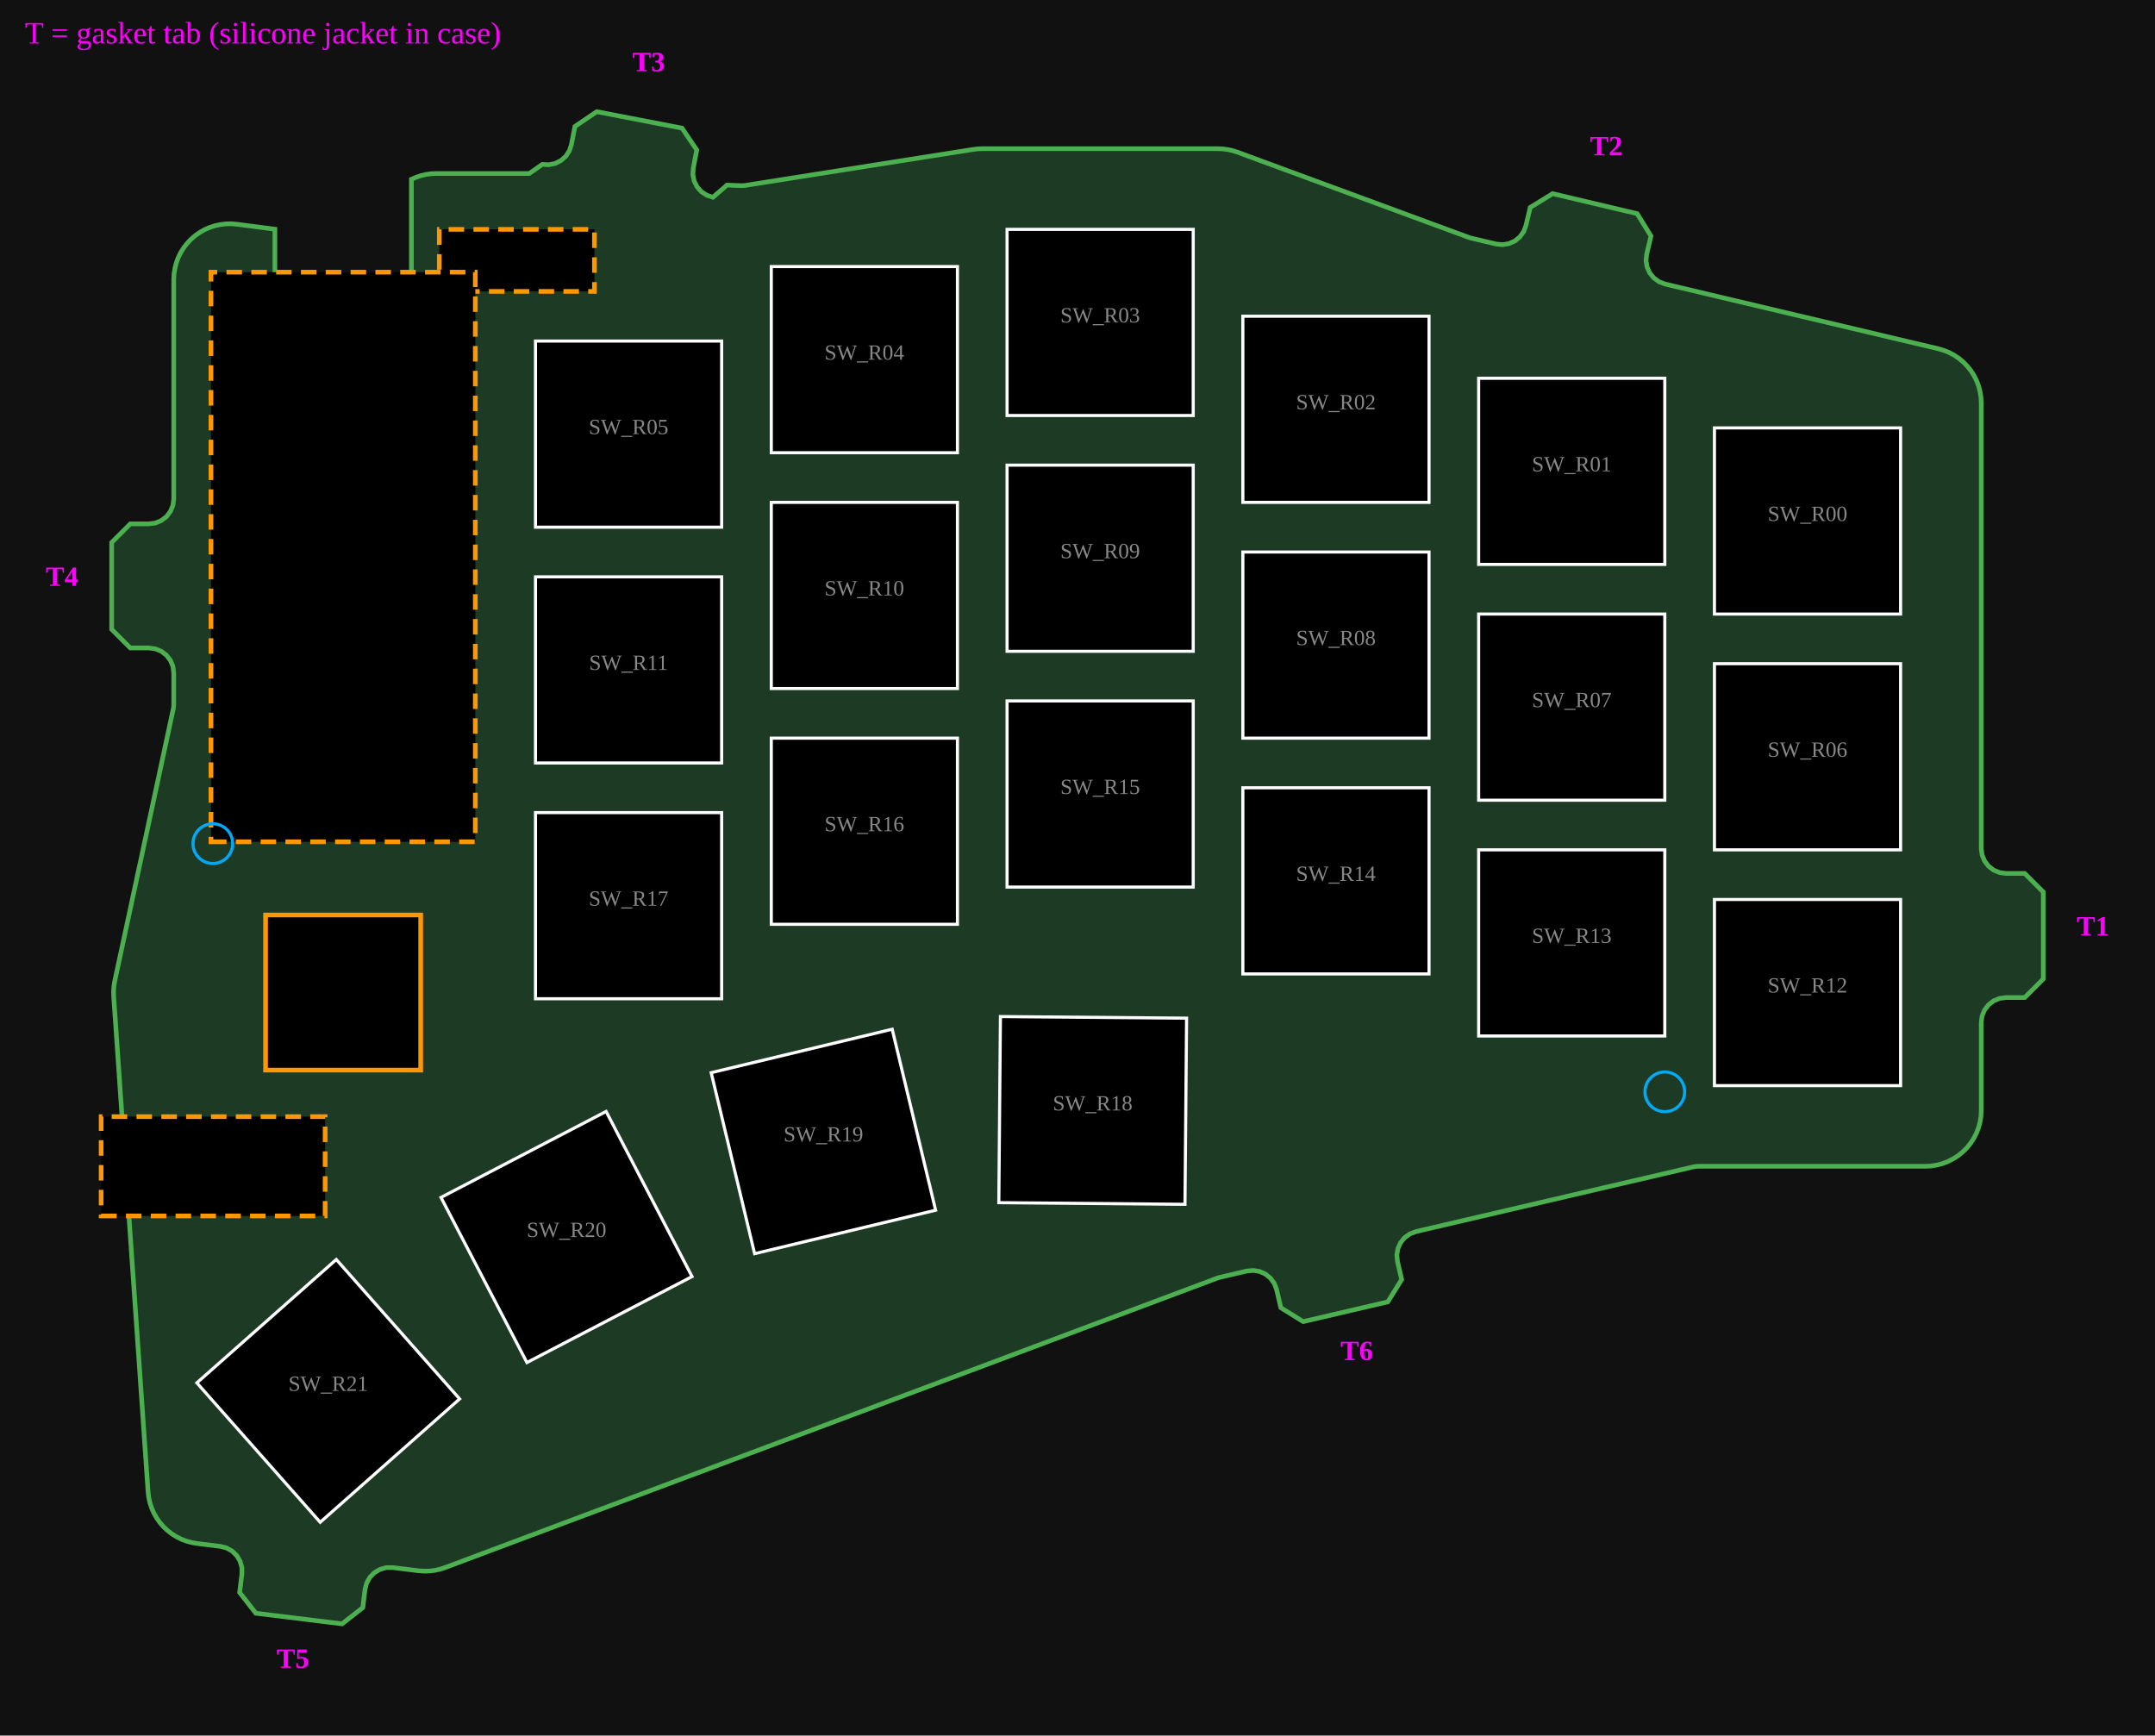
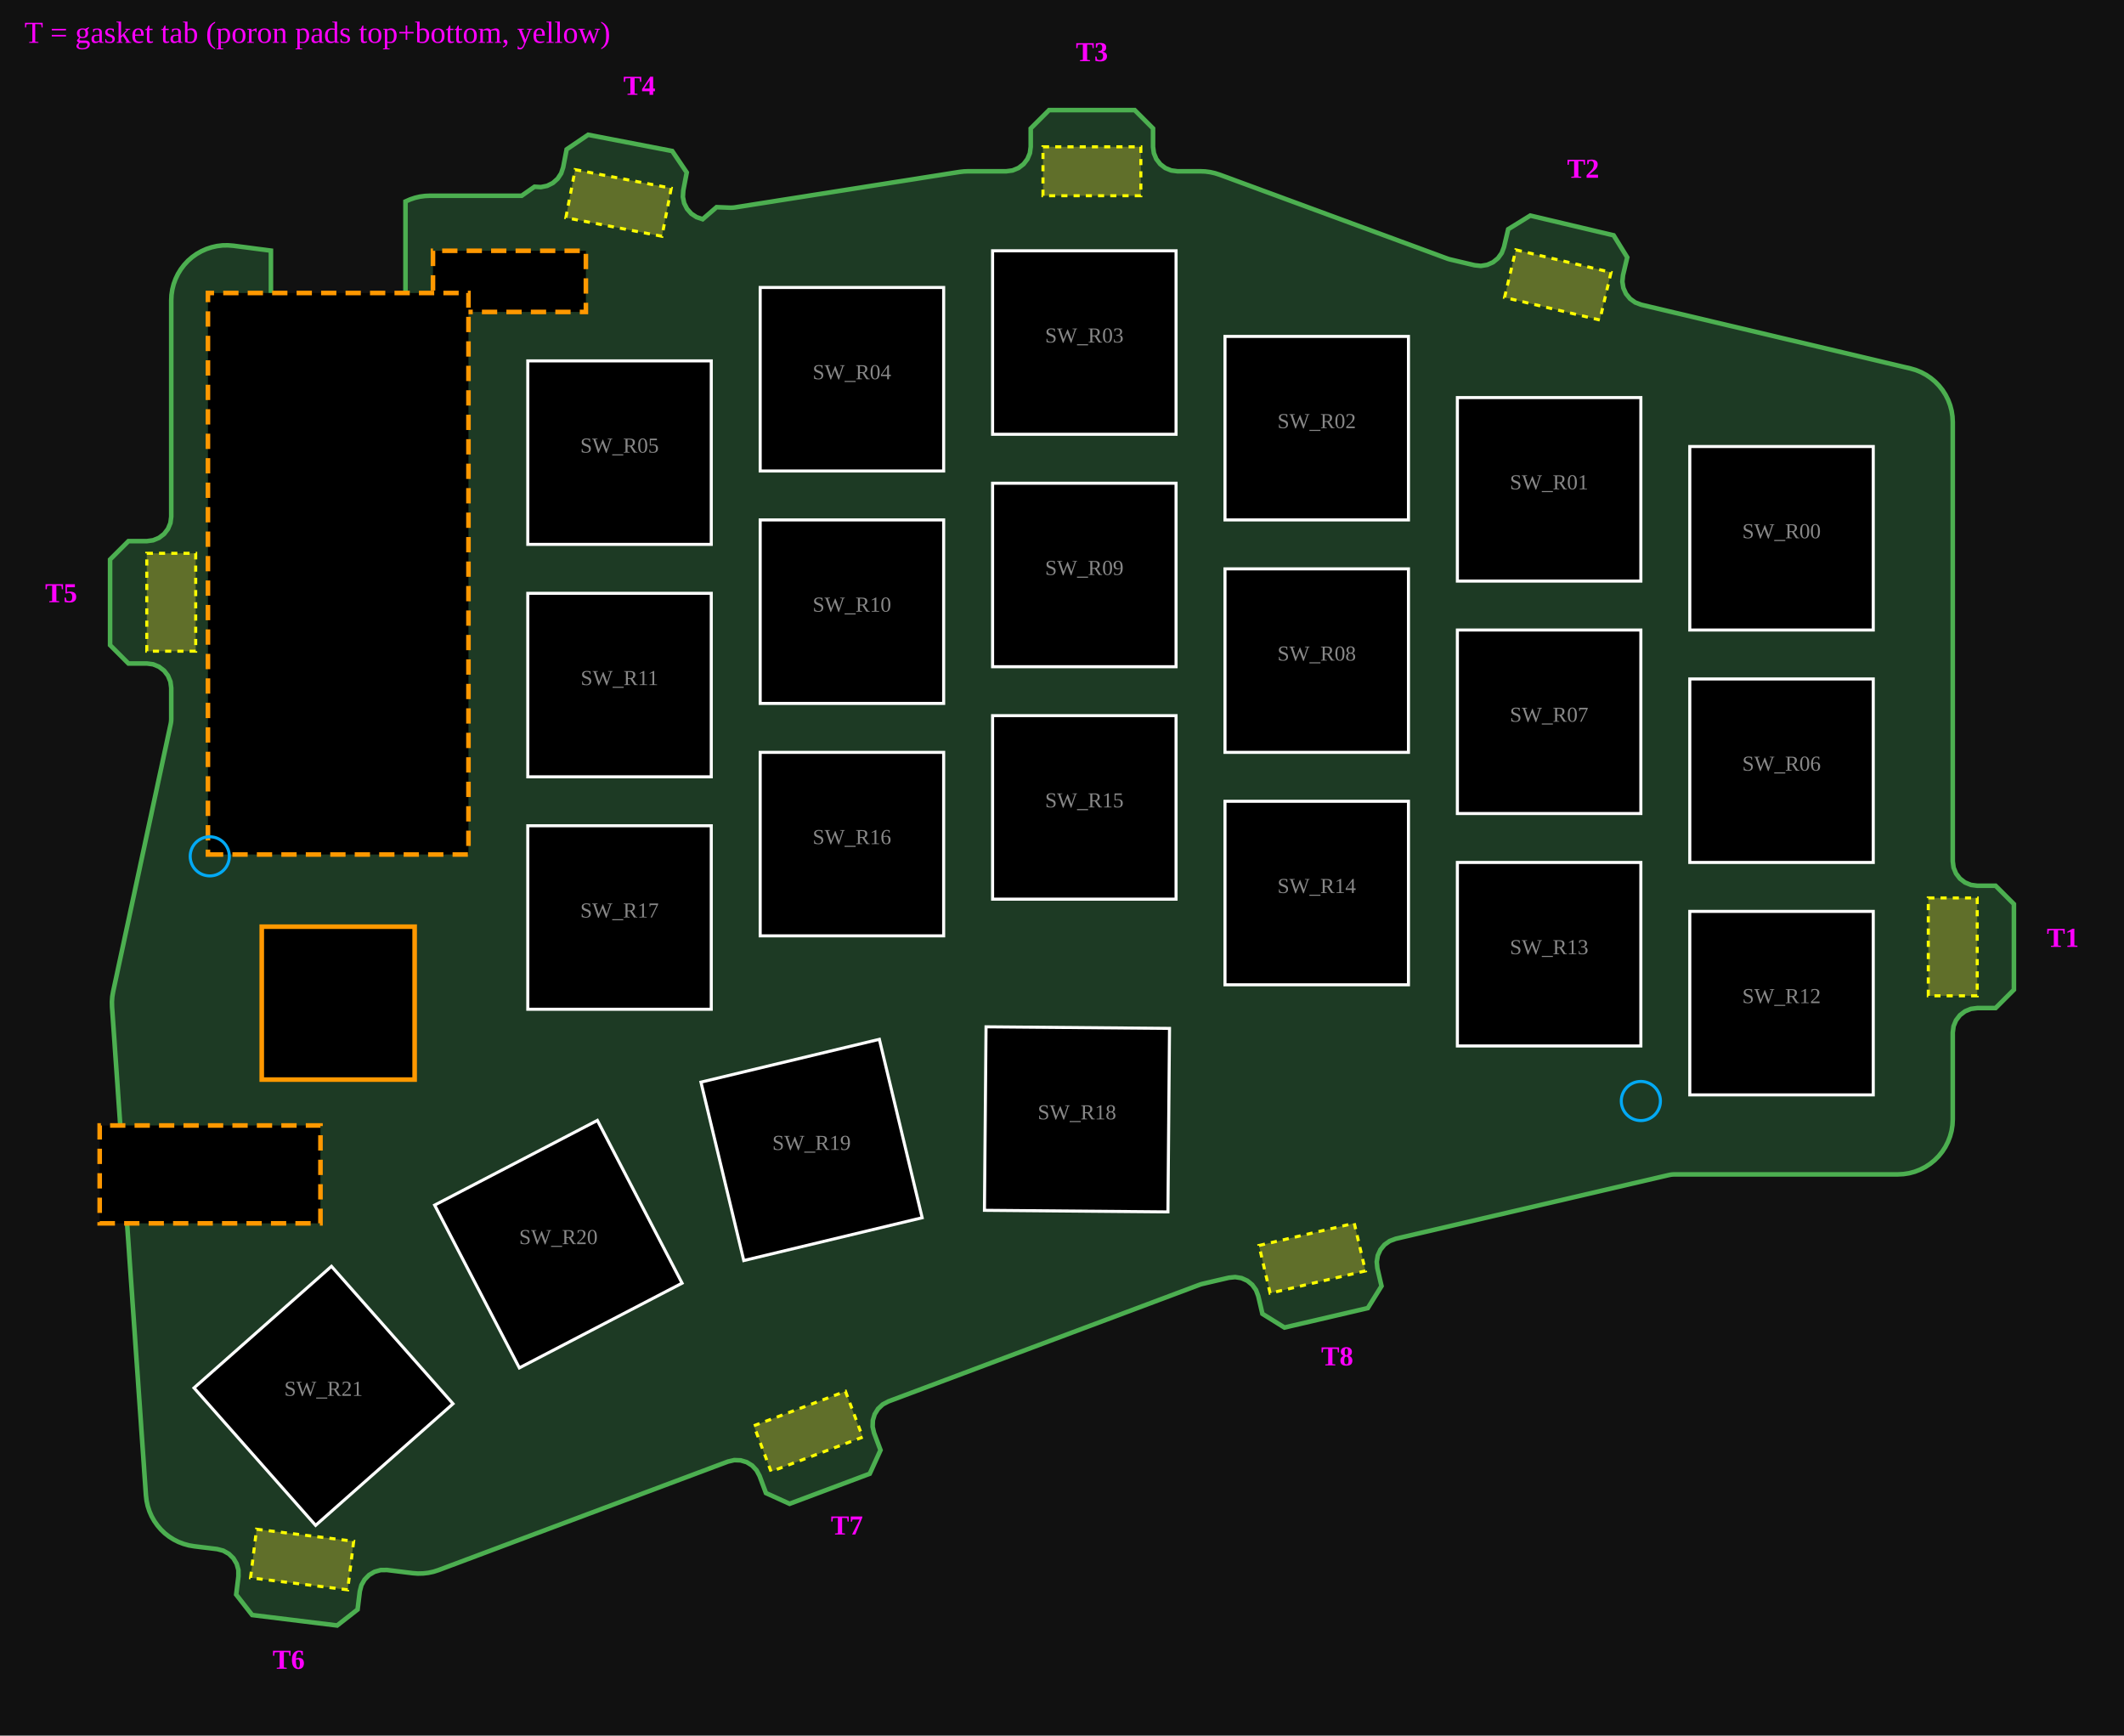
- <svg xmlns="http://www.w3.org/2000/svg" width="694.6" height="559.42" viewBox="0 0 694.6 559.42">
-   <rect width="694.6" height="559.42" fill="#111" />
-   <polygon points="638.6,357.93 638.6,355.93 638.6,353.93 638.6,351.93 638.6,349.93 638.6,347.93 638.6,345.93 638.6,343.93 638.6,341.93 638.6,339.93 638.6,337.93 638.6,335.93 638.6,333.93 638.6,329.54 638.87,327.47 639.67,325.54 640.94,323.88 642.6,322.61 644.53,321.81 646.6,321.54 652.6,321.54 658.6,315.54 658.6,287.54 652.6,281.54 646.6,281.54 644.53,281.27 642.6,280.47 640.94,279.19 639.67,277.54 638.87,275.61 638.6,273.54 638.6,267.93 638.6,265.93 638.6,263.93 638.6,261.93 638.6,259.93 638.6,257.93 638.6,255.93 638.6,253.93 638.6,251.93 638.6,249.93 638.6,247.93 638.6,245.93 638.6,243.93 638.6,241.93 638.6,239.93 638.6,237.93 638.6,235.93 638.6,233.93 638.6,231.93 638.6,229.93 638.6,227.93 638.6,225.93 638.6,223.93 638.6,221.93 638.6,219.93 638.6,217.93 638.6,215.93 638.6,213.93 638.6,211.93 638.6,209.93 638.6,207.93 638.6,205.93 638.6,203.93 638.6,201.93 638.6,199.93 638.6,197.93 638.6,195.93 638.6,193.93 638.6,191.93 638.6,189.93 638.6,187.93 638.6,185.93 638.6,183.93 638.6,181.93 638.6,179.93 638.6,177.93 638.6,175.93 638.6,173.93 638.6,171.93 638.6,169.93 638.6,167.93 638.6,165.93 638.6,163.93 638.6,161.93 638.6,159.93 638.6,157.93 638.6,155.93 638.6,153.93 638.6,151.93 638.6,149.93 638.6,147.93 638.6,145.93 638.6,143.93 638.6,141.93 638.6,139.93 638.6,137.93 638.6,135.93 638.6,133.93 638.6,131.93 638.6,129.93 638.5,128.08 638.22,126.25 637.75,124.45 637.1,122.72 636.27,121.07 635.28,119.5 634.12,118.05 632.83,116.72 631.41,115.53 629.88,114.5 628.24,113.63 626.53,112.93 624.75,112.41 622.77,111.94 620.79,111.47 618.81,111.0 616.83,110.54 614.85,110.07 612.87,109.6 610.89,109.13 608.91,108.66 606.93,108.19 604.95,107.72 602.97,107.25 600.99,106.78 599.01,106.31 597.03,105.85 595.05,105.38 593.07,104.91 591.09,104.44 589.11,103.97 587.13,103.5 585.15,103.03 583.17,102.56 581.19,102.09 579.21,101.63 577.23,101.16 575.25,100.69 573.27,100.22 571.29,99.75 569.31,99.28 567.33,98.81 565.35,98.34 563.37,97.87 561.39,97.4 559.41,96.94 557.43,96.47 555.45,96.0 553.47,95.53 551.49,95.06 549.51,94.59 547.53,94.12 545.55,93.65 543.57,93.18 541.59,92.72 536.7,91.56 534.75,90.82 533.06,89.59 531.74,87.97 530.88,86.07 530.55,84.01 530.76,81.93 532.15,76.09 527.69,68.87 500.44,62.42 493.22,66.87 491.84,72.71 491.1,74.66 489.88,76.36 488.26,77.68 486.35,78.53 484.29,78.86 482.21,78.65 478.23,77.71 476.25,77.24 474.27,76.77 473.81,76.65 473.35,76.49 471.39,75.77 469.43,75.05 467.47,74.33 465.51,73.6 463.55,72.88 461.58,72.16 459.62,71.44 457.66,70.71 455.7,69.99 453.74,69.27 451.78,68.55 449.82,67.82 447.86,67.1 445.89,66.38 443.93,65.66 441.97,64.93 440.01,64.21 438.05,63.49 436.09,62.76 434.13,62.04 432.17,61.32 430.2,60.6 428.24,59.87 426.28,59.15 424.32,58.43 422.36,57.71 420.4,56.98 418.44,56.26 416.48,55.54 414.51,54.82 412.55,54.09 410.59,53.37 408.63,52.65 406.67,51.93 404.71,51.2 402.75,50.48 400.79,49.76 398.82,49.03 397.31,48.55 395.76,48.21 394.19,48.0 392.6,47.93 390.6,47.93 388.6,47.93 386.6,47.93 384.6,47.93 382.6,47.93 380.6,47.93 378.6,47.93 376.6,47.93 374.6,47.93 372.6,47.93 370.6,47.93 368.6,47.93 366.6,47.93 364.6,47.93 362.6,47.93 360.6,47.93 358.6,47.93 356.6,47.93 354.6,47.93 352.6,47.93 350.6,47.93 348.6,47.93 346.6,47.93 344.6,47.93 342.6,47.93 340.6,47.93 338.6,47.93 336.6,47.93 334.6,47.93 332.6,47.93 330.6,47.93 328.6,47.93 326.6,47.93 324.6,47.93 322.6,47.93 320.6,47.93 318.6,47.93 316.6,47.93 315.19,47.98 313.79,48.15 311.75,48.47 309.71,48.79 307.67,49.11 305.63,49.44 303.59,49.76 301.55,50.08 299.51,50.4 297.47,50.72 295.43,51.05 293.38,51.37 291.34,51.69 289.3,52.01 287.26,52.34 285.22,52.66 283.18,52.98 281.14,53.3 279.1,53.62 277.06,53.95 275.02,54.27 272.98,54.59 270.94,54.91 268.89,55.24 266.85,55.56 264.81,55.88 262.77,56.2 260.73,56.52 258.69,56.85 256.65,57.17 254.61,57.49 252.57,57.81 250.53,58.14 248.49,58.46 246.45,58.78 244.41,59.1 242.36,59.42 240.32,59.75 239.54,59.83 238.76,59.84 236.55,59.75 234.34,59.66 229.79,63.59 227.81,62.93 226.06,61.78 224.68,60.22 223.74,58.35 223.32,56.31 223.45,54.22 224.58,48.33 219.83,41.3 192.34,36.0 185.31,40.75 184.17,46.65 183.51,48.63 182.36,50.37 180.8,51.76 178.93,52.69 176.89,53.11 174.8,52.99 170.6,55.93 168.6,55.93 166.6,55.93 164.6,55.93 162.6,55.93 160.6,55.93 158.6,55.93 156.6,55.93 154.6,55.93 152.6,55.93 150.6,55.93 148.6,55.93 146.6,55.93 144.6,55.93 142.6,55.93 140.6,55.93 138.94,56.0 137.3,56.23 135.69,56.61 134.12,57.13 132.6,57.8 132.6,59.86 132.6,61.92 132.6,63.97 132.6,66.03 132.6,68.08 132.6,70.14 132.6,72.2 132.6,74.25 132.6,76.31 132.6,78.36 132.6,80.42 132.6,82.48 132.6,84.53 132.6,86.59 132.6,88.65 132.6,90.7 132.6,92.76 132.6,94.81 132.6,96.87 132.6,98.93 130.6,98.93 128.6,98.93 126.6,98.93 124.6,98.93 122.6,98.93 120.6,98.93 118.6,98.93 116.6,98.93 114.6,98.93 112.6,98.93 110.6,98.93 108.6,98.93 106.6,98.93 104.6,98.93 102.6,98.93 100.6,98.93 98.6,98.93 96.6,98.93 94.6,98.93 92.6,98.93 90.6,98.93 88.6,98.93 88.6,96.84 88.6,94.75 88.6,92.66 88.6,90.58 88.6,88.49 88.6,86.4 88.6,84.31 88.6,82.23 88.6,80.14 88.6,78.05 88.6,75.96 88.6,73.87 86.55,73.61 84.51,73.34 82.46,73.08 80.42,72.81 78.37,72.54 76.32,72.28 74.53,72.13 72.73,72.17 70.94,72.39 69.19,72.78 67.48,73.35 65.84,74.08 64.28,74.98 62.81,76.03 61.46,77.21 60.24,78.53 59.14,79.96 58.2,81.49 57.42,83.11 56.8,84.81 56.36,86.55 56.09,88.33 56.0,90.13 56.0,92.14 56.0,94.15 56.0,96.16 56.0,98.18 56.0,100.19 56.0,102.2 56.0,104.21 56.0,106.23 56.0,108.24 56.0,110.25 56.0,112.26 56.0,114.27 56.0,116.29 56.0,118.3 56.0,120.31 56.0,122.32 56.0,124.34 56.0,126.35 56.0,128.36 56.0,130.37 56.0,132.39 56.0,134.4 56.0,136.41 56.0,138.42 56.0,140.43 56.0,142.45 56.0,144.46 56.0,146.47 56.0,148.48 56.0,150.5 56.0,152.51 56.0,154.52 56.0,156.53 56.0,160.86 55.73,162.93 54.93,164.86 53.66,166.52 52.0,167.79 50.07,168.59 48.0,168.86 42.0,168.86 36.0,174.86 36.0,202.86 42.0,208.86 48.0,208.86 50.07,209.14 52.0,209.93 53.66,211.21 54.93,212.86 55.73,214.79 56.0,216.86 56.0,220.93 56.0,222.94 56.0,224.95 56.0,226.96 55.98,227.53 55.92,228.09 55.82,228.64 55.39,230.63 54.96,232.62 54.54,234.61 54.11,236.6 53.68,238.59 53.25,240.57 52.83,242.56 52.4,244.55 51.97,246.54 51.54,248.53 51.12,250.52 50.69,252.51 50.26,254.5 49.83,256.48 49.41,258.47 48.98,260.46 48.55,262.45 48.12,264.44 47.69,266.43 47.27,268.42 46.84,270.4 46.41,272.39 45.98,274.38 45.56,276.37 45.13,278.36 44.7,280.35 44.27,282.34 43.85,284.32 43.42,286.31 42.99,288.3 42.56,290.29 42.14,292.28 41.71,294.27 41.28,296.26 40.85,298.25 40.43,300.23 40.0,302.22 39.57,304.21 39.14,306.2 38.71,308.19 38.29,310.18 37.86,312.17 37.43,314.15 37.0,316.14 36.72,317.81 36.6,319.49 36.64,321.17 36.78,323.17 36.92,325.17 37.06,327.16 37.2,329.16 37.34,331.16 37.48,333.15 37.61,335.15 37.75,337.15 37.89,339.14 38.03,341.14 38.17,343.14 38.31,345.13 38.45,347.13 38.58,349.13 38.72,351.12 38.86,353.12 39.0,355.12 39.14,357.11 39.28,359.11 39.42,361.11 39.55,363.1 39.69,365.1 39.83,367.1 39.97,369.09 40.11,371.09 40.25,373.09 40.38,375.08 40.52,377.08 40.66,379.07 40.8,381.07 40.94,383.07 41.08,385.06 41.22,387.06 41.35,389.06 41.49,391.05 41.63,393.05 41.77,395.05 41.91,397.04 42.05,399.04 42.19,401.04 42.32,403.03 42.46,405.03 42.6,407.03 42.74,409.02 42.88,411.02 43.02,413.02 43.16,415.01 43.29,417.01 43.43,419.01 43.57,421.0 43.71,423.0 43.85,425.0 43.99,426.99 44.13,428.99 44.26,430.99 44.4,432.98 44.54,434.98 44.68,436.97 44.82,438.97 44.96,440.97 45.1,442.96 45.23,444.96 45.37,446.96 45.51,448.95 45.65,450.95 45.79,452.95 45.93,454.94 46.07,456.94 46.2,458.94 46.34,460.93 46.48,462.93 46.62,464.93 46.76,466.92 46.9,468.92 47.04,470.92 47.17,472.91 47.31,474.91 47.45,476.91 47.59,478.9 47.73,480.9 47.94,482.66 48.32,484.39 48.87,486.07 49.58,487.69 50.45,489.24 51.47,490.69 52.62,492.03 53.9,493.26 55.3,494.35 56.8,495.3 58.38,496.1 60.03,496.74 61.74,497.21 63.49,497.51 65.59,497.77 71.01,498.44 73.03,498.96 74.85,499.99 76.34,501.46 77.4,503.26 77.96,505.27 77.97,507.36 77.24,513.31 82.46,520.0 110.25,523.42 116.94,518.2 117.67,512.24 118.2,510.22 119.23,508.4 120.69,506.92 122.49,505.86 124.5,505.3 126.59,505.28 130.73,505.79 132.83,506.05 134.93,506.31 136.65,506.43 138.38,506.4 140.1,506.19 141.8,505.82 143.44,505.29 145.33,504.59 147.21,503.88 149.1,503.17 150.99,502.47 152.87,501.76 154.76,501.05 156.64,500.35 158.53,499.64 160.41,498.93 162.3,498.23 164.18,497.52 166.07,496.81 167.95,496.11 169.84,495.4 171.72,494.69 173.61,493.99 175.49,493.28 177.38,492.57 179.26,491.87 181.15,491.16 183.03,490.45 184.92,489.75 186.81,489.04 188.69,488.33 190.58,487.63 192.46,486.92 194.35,486.21 196.23,485.51 198.12,484.8 200.0,484.09 201.89,483.39 203.77,482.68 205.66,481.97 207.54,481.27 209.43,480.56 211.31,479.85 213.2,479.14 215.08,478.44 216.97,477.73 218.85,477.02 220.74,476.32 222.63,475.61 224.51,474.9 226.4,474.2 228.28,473.49 230.17,472.78 232.05,472.08 233.94,471.37 235.82,470.66 237.71,469.96 239.59,469.25 241.48,468.54 243.36,467.84 245.25,467.13 247.13,466.42 249.02,465.72 250.9,465.01 252.79,464.3 254.68,463.6 256.56,462.89 258.45,462.18 260.33,461.48 262.22,460.77 264.1,460.06 265.99,459.36 267.87,458.65 269.76,457.94 271.64,457.24 273.53,456.53 275.41,455.82 277.3,455.12 279.18,454.41 281.07,453.7 282.95,452.99 284.84,452.29 286.72,451.58 288.61,450.87 290.5,450.17 292.38,449.46 294.27,448.75 296.15,448.05 298.04,447.34 299.92,446.63 301.81,445.93 303.69,445.22 305.58,444.51 307.46,443.81 309.35,443.1 311.23,442.39 313.12,441.69 315.0,440.98 316.89,440.27 318.77,439.57 320.66,438.86 322.54,438.15 324.43,437.45 326.32,436.74 328.2,436.03 330.09,435.33 331.97,434.62 333.86,433.91 335.74,433.21 337.63,432.5 339.51,431.79 341.4,431.09 343.28,430.38 345.17,429.67 347.05,428.97 348.94,428.26 350.82,427.55 352.71,426.84 354.59,426.14 356.48,425.43 358.37,424.72 360.25,424.02 362.14,423.31 364.02,422.6 365.91,421.9 367.79,421.19 369.68,420.48 371.56,419.78 373.45,419.07 375.33,418.36 377.22,417.66 379.1,416.95 380.99,416.24 382.87,415.54 384.76,414.83 386.64,414.12 388.53,413.42 390.41,412.71 392.3,412.0 392.79,411.84 393.29,411.7 395.25,411.25 397.2,410.79 401.87,409.7 403.95,409.5 406.01,409.84 407.91,410.7 409.52,412.02 410.74,413.72 411.48,415.68 412.84,421.52 420.05,426.0 447.31,419.64 451.79,412.43 450.43,406.59 450.23,404.51 450.57,402.45 451.43,400.55 452.75,398.93 454.45,397.72 456.41,396.98 461.71,395.74 463.67,395.29 465.62,394.83 467.58,394.37 469.53,393.92 471.49,393.46 473.44,393.01 475.4,392.55 477.35,392.09 479.31,391.64 481.26,391.18 483.22,390.73 485.17,390.27 487.13,389.81 489.08,389.36 491.04,388.9 492.99,388.45 494.95,387.99 496.9,387.53 498.86,387.08 500.81,386.62 502.77,386.17 504.72,385.71 506.68,385.25 508.63,384.8 510.59,384.34 512.54,383.89 514.5,383.43 516.45,382.97 518.41,382.52 520.36,382.06 522.32,381.61 524.27,381.15 526.23,380.69 528.18,380.24 530.14,379.78 532.09,379.33 534.05,378.87 536.0,378.41 537.96,377.96 539.91,377.5 541.87,377.05 543.82,376.59 545.78,376.13 546.38,376.02 546.98,375.95 547.59,375.93 549.62,375.93 551.65,375.93 553.68,375.93 555.7,375.93 557.73,375.93 559.76,375.93 561.79,375.93 563.82,375.93 565.84,375.93 567.87,375.93 569.9,375.93 571.93,375.93 573.96,375.93 575.98,375.93 578.01,375.93 580.04,375.93 582.07,375.93 584.1,375.93 586.12,375.93 588.15,375.93 590.18,375.93 592.21,375.93 594.24,375.93 596.26,375.93 598.29,375.93 600.32,375.93 602.35,375.93 604.38,375.93 606.4,375.93 608.43,375.93 610.46,375.93 612.49,375.93 614.52,375.93 616.54,375.93 618.57,375.93 620.6,375.93 622.48,375.83 624.34,375.53 626.16,375.05 627.92,374.37 629.6,373.51 631.18,372.49 632.64,371.3 633.98,369.97 635.16,368.51 636.19,366.93 637.04,365.25 637.72,363.49 638.21,361.67 638.5,359.81" fill="#1d3a24" stroke="#4caf50" stroke-width="1.5" />
-   <polygon points="552.6,197.93 612.6,197.93 612.6,137.93 552.6,137.93" fill="#000" stroke="#fff" stroke-width="1" />
-   <polygon points="476.6,181.93 536.6,181.93 536.6,121.93 476.6,121.93" fill="#000" stroke="#fff" stroke-width="1" />
-   <polygon points="400.6,161.93 460.6,161.93 460.6,101.93 400.6,101.93" fill="#000" stroke="#fff" stroke-width="1" />
-   <polygon points="324.6,133.93 384.6,133.93 384.6,73.93 324.6,73.93" fill="#000" stroke="#fff" stroke-width="1" />
-   <polygon points="248.6,145.93 308.6,145.93 308.6,85.93 248.6,85.93" fill="#000" stroke="#fff" stroke-width="1" />
-   <polygon points="172.6,169.93 232.6,169.93 232.6,109.93 172.6,109.93" fill="#000" stroke="#fff" stroke-width="1" />
-   <polygon points="552.6,273.93 612.6,273.93 612.6,213.93 552.6,213.93" fill="#000" stroke="#fff" stroke-width="1" />
-   <polygon points="476.6,257.93 536.6,257.93 536.6,197.93 476.6,197.93" fill="#000" stroke="#fff" stroke-width="1" />
-   <polygon points="400.6,237.93 460.6,237.93 460.6,177.93 400.6,177.93" fill="#000" stroke="#fff" stroke-width="1" />
-   <polygon points="324.6,209.93 384.6,209.93 384.6,149.93 324.6,149.93" fill="#000" stroke="#fff" stroke-width="1" />
-   <polygon points="248.6,221.93 308.6,221.93 308.6,161.93 248.6,161.93" fill="#000" stroke="#fff" stroke-width="1" />
-   <polygon points="172.6,245.93 232.6,245.93 232.6,185.93 172.6,185.93" fill="#000" stroke="#fff" stroke-width="1" />
-   <polygon points="552.6,349.93 612.6,349.93 612.6,289.93 552.6,289.93" fill="#000" stroke="#fff" stroke-width="1" />
-   <polygon points="476.6,333.93 536.6,333.93 536.6,273.93 476.6,273.93" fill="#000" stroke="#fff" stroke-width="1" />
-   <polygon points="400.6,313.93 460.6,313.93 460.6,253.93 400.6,253.93" fill="#000" stroke="#fff" stroke-width="1" />
-   <polygon points="324.6,285.93 384.6,285.93 384.6,225.93 324.6,225.93" fill="#000" stroke="#fff" stroke-width="1" />
-   <polygon points="248.6,297.93 308.6,297.93 308.6,237.93 248.6,237.93" fill="#000" stroke="#fff" stroke-width="1" />
-   <polygon points="172.6,321.93 232.6,321.93 232.6,261.93 172.6,261.93" fill="#000" stroke="#fff" stroke-width="1" />
-   <polygon points="321.94,387.66 381.94,388.19 382.46,328.19 322.46,327.67" fill="#000" stroke="#fff" stroke-width="1" />
-   <polygon points="243.23,404.1 301.57,390.09 287.57,331.75 229.23,345.76" fill="#000" stroke="#fff" stroke-width="1" />
-   <polygon points="169.84,439.19 223.06,411.48 195.36,358.26 142.14,385.97" fill="#000" stroke="#fff" stroke-width="1" />
-   <polygon points="103.21,490.67 148.15,450.92 108.39,405.98 63.45,445.74" fill="#000" stroke="#fff" stroke-width="1" />
-   <polygon points="141.6,93.93 191.6,93.93 191.6,73.93 141.6,73.93" fill="#000" stroke="#ff9800" stroke-width="1.5" stroke-dasharray="5,3" />
-   <polygon points="68.0,271.33 153.2,271.33 153.2,87.73 68.0,87.73" fill="#000" stroke="#ff9800" stroke-width="1.5" stroke-dasharray="5,3" />
-   <polygon points="32.6,391.93 104.8,391.93 104.8,359.93 32.6,359.93" fill="#000" stroke="#ff9800" stroke-width="1.5" stroke-dasharray="5,3" />
-   <polygon points="85.6,344.93 135.6,344.93 135.6,294.93 85.6,294.93" fill="#000" stroke="#ff9800" stroke-width="1.5" />
-   <text x="674.6" y="301.53" fill="#f0f" font-size="9" font-weight="bold" text-anchor="middle">T1</text>
-   <text x="517.73" y="50.06" fill="#f0f" font-size="9" font-weight="bold" text-anchor="middle">T2</text>
-   <text x="209.1" y="22.94" fill="#f0f" font-size="9" font-weight="bold" text-anchor="middle">T3</text>
-   <text x="20.0" y="188.85" fill="#f0f" font-size="9" font-weight="bold" text-anchor="middle">T4</text>
-   <text x="94.4" y="537.58" fill="#f0f" font-size="9" font-weight="bold" text-anchor="middle">T5</text>
-   <text x="437.3" y="438.39" fill="#f0f" font-size="9" font-weight="bold" text-anchor="middle">T6</text>
-   <text x="8" y="14" fill="#f0f" font-size="10">T = gasket tab (silicone jacket in case)</text>
-   <circle cx="68.6" cy="271.93" r="6.4" fill="none" stroke="#03a9f4" stroke-width="1" />
-   <circle cx="536.6" cy="351.93" r="6.4" fill="none" stroke="#03a9f4" stroke-width="1" />
-   <text x="582.6" y="167.93" fill="#888" font-size="7" text-anchor="middle">SW_R00</text>
-   <text x="506.6" y="151.93" fill="#888" font-size="7" text-anchor="middle">SW_R01</text>
-   <text x="430.6" y="131.93" fill="#888" font-size="7" text-anchor="middle">SW_R02</text>
-   <text x="354.6" y="103.93" fill="#888" font-size="7" text-anchor="middle">SW_R03</text>
-   <text x="278.6" y="115.93" fill="#888" font-size="7" text-anchor="middle">SW_R04</text>
-   <text x="202.6" y="139.93" fill="#888" font-size="7" text-anchor="middle">SW_R05</text>
-   <text x="582.6" y="243.93" fill="#888" font-size="7" text-anchor="middle">SW_R06</text>
-   <text x="506.6" y="227.93" fill="#888" font-size="7" text-anchor="middle">SW_R07</text>
-   <text x="430.6" y="207.93" fill="#888" font-size="7" text-anchor="middle">SW_R08</text>
-   <text x="354.6" y="179.93" fill="#888" font-size="7" text-anchor="middle">SW_R09</text>
-   <text x="278.6" y="191.93" fill="#888" font-size="7" text-anchor="middle">SW_R10</text>
-   <text x="202.6" y="215.93" fill="#888" font-size="7" text-anchor="middle">SW_R11</text>
-   <text x="582.6" y="319.93" fill="#888" font-size="7" text-anchor="middle">SW_R12</text>
-   <text x="506.6" y="303.93" fill="#888" font-size="7" text-anchor="middle">SW_R13</text>
-   <text x="430.6" y="283.93" fill="#888" font-size="7" text-anchor="middle">SW_R14</text>
-   <text x="354.6" y="255.93" fill="#888" font-size="7" text-anchor="middle">SW_R15</text>
-   <text x="278.6" y="267.93" fill="#888" font-size="7" text-anchor="middle">SW_R16</text>
-   <text x="202.6" y="291.93" fill="#888" font-size="7" text-anchor="middle">SW_R17</text>
-   <text x="352.2" y="357.93" fill="#888" font-size="7" text-anchor="middle">SW_R18</text>
-   <text x="265.4" y="367.93" fill="#888" font-size="7" text-anchor="middle">SW_R19</text>
-   <text x="182.6" y="398.73" fill="#888" font-size="7" text-anchor="middle">SW_R20</text>
-   <text x="105.8" y="448.33" fill="#888" font-size="7" text-anchor="middle">SW_R21</text>
+ <svg xmlns="http://www.w3.org/2000/svg" width="694.6" height="567.49" viewBox="0 0 694.6 567.49">
+   <rect width="694.6" height="567.49" fill="#111" />
+   <polygon points="638.6,366.0 638.6,364.0 638.6,362.0 638.6,360.0 638.6,358.0 638.6,356.0 638.6,354.0 638.6,352.0 638.6,350.0 638.6,348.0 638.6,346.0 638.6,344.0 638.6,342.0 638.6,337.61 638.87,335.54 639.67,333.61 640.94,331.95 642.6,330.68 644.53,329.88 646.6,329.61 652.6,329.61 658.6,323.61 658.6,295.61 652.6,289.61 646.6,289.61 644.53,289.34 642.6,288.54 640.94,287.27 639.67,285.61 638.87,283.68 638.6,281.61 638.6,276.0 638.6,274.0 638.6,272.0 638.6,270.0 638.6,268.0 638.6,266.0 638.6,264.0 638.6,262.0 638.6,260.0 638.6,258.0 638.6,256.0 638.6,254.0 638.6,252.0 638.6,250.0 638.6,248.0 638.6,246.0 638.6,244.0 638.6,242.0 638.6,240.0 638.6,238.0 638.6,236.0 638.6,234.0 638.6,232.0 638.6,230.0 638.6,228.0 638.6,226.0 638.6,224.0 638.6,222.0 638.6,220.0 638.6,218.0 638.6,216.0 638.6,214.0 638.6,212.0 638.6,210.0 638.6,208.0 638.6,206.0 638.6,204.0 638.6,202.0 638.6,200.0 638.6,198.0 638.6,196.0 638.6,194.0 638.6,192.0 638.6,190.0 638.6,188.0 638.6,186.0 638.6,184.0 638.6,182.0 638.6,180.0 638.6,178.0 638.6,176.0 638.6,174.0 638.6,172.0 638.6,170.0 638.6,168.0 638.6,166.0 638.6,164.0 638.6,162.0 638.6,160.0 638.6,158.0 638.6,156.0 638.6,154.0 638.6,152.0 638.6,150.0 638.6,148.0 638.6,146.0 638.6,144.0 638.6,142.0 638.6,140.0 638.6,138.0 638.5,136.15 638.22,134.32 637.75,132.53 637.1,130.8 636.27,129.14 635.28,127.58 634.12,126.12 632.83,124.8 631.41,123.61 629.88,122.58 628.24,121.7 626.53,121.0 624.75,120.48 622.77,120.02 620.79,119.55 618.81,119.08 616.83,118.61 614.85,118.14 612.87,117.67 610.89,117.2 608.91,116.73 606.93,116.26 604.95,115.79 602.97,115.33 600.99,114.86 599.01,114.39 597.03,113.92 595.05,113.45 593.07,112.98 591.09,112.51 589.11,112.04 587.13,111.57 585.15,111.11 583.17,110.64 581.19,110.17 579.21,109.7 577.23,109.23 575.25,108.76 573.27,108.29 571.29,107.82 569.31,107.35 567.33,106.88 565.35,106.42 563.37,105.95 561.39,105.48 559.41,105.01 557.43,104.54 555.45,104.07 553.47,103.6 551.49,103.13 549.51,102.66 547.53,102.2 545.55,101.73 543.57,101.26 541.59,100.79 536.7,99.63 534.75,98.89 533.06,97.67 531.74,96.05 530.88,94.14 530.55,92.08 530.76,90.0 532.15,84.16 527.69,76.94 500.44,70.49 493.22,74.95 491.84,80.78 491.1,82.74 489.88,84.43 488.26,85.75 486.35,86.6 484.29,86.94 482.21,86.72 478.23,85.78 476.25,85.31 474.27,84.84 473.81,84.72 473.35,84.57 471.39,83.85 469.43,83.12 467.47,82.4 465.51,81.68 463.55,80.95 461.58,80.23 459.62,79.51 457.66,78.79 455.7,78.06 453.74,77.34 451.78,76.62 449.82,75.9 447.86,75.17 445.89,74.45 443.93,73.73 441.97,73.01 440.01,72.28 438.05,71.56 436.09,70.84 434.13,70.12 432.17,69.39 430.2,68.67 428.24,67.95 426.28,67.22 424.32,66.5 422.36,65.78 420.4,65.06 418.44,64.33 416.48,63.61 414.51,62.89 412.55,62.17 410.59,61.44 408.63,60.72 406.67,60.0 404.71,59.28 402.75,58.55 400.79,57.83 398.82,57.11 397.31,56.63 395.76,56.28 394.19,56.07 392.6,56.0 390.6,56.0 385.07,56.0 383.0,55.73 381.07,54.93 379.42,53.66 378.14,52.0 377.35,50.07 377.07,48.0 377.07,42.0 371.07,36.0 343.07,36.0 337.07,42.0 337.07,48.0 336.8,50.07 336.0,52.0 334.73,53.66 333.07,54.93 331.14,55.73 329.07,56.0 324.6,56.0 322.6,56.0 320.6,56.0 318.6,56.0 316.6,56.0 315.19,56.06 313.79,56.22 311.75,56.54 309.71,56.86 307.67,57.19 305.63,57.51 303.59,57.83 301.55,58.15 299.51,58.48 297.47,58.8 295.43,59.12 293.38,59.44 291.34,59.76 289.3,60.09 287.26,60.41 285.22,60.73 283.18,61.05 281.14,61.38 279.1,61.7 277.06,62.02 275.02,62.34 272.98,62.66 270.94,62.99 268.89,63.31 266.85,63.63 264.81,63.95 262.77,64.28 260.73,64.6 258.69,64.92 256.65,65.24 254.61,65.56 252.57,65.89 250.53,66.21 248.49,66.53 246.45,66.85 244.41,67.18 242.36,67.5 240.32,67.82 239.54,67.9 238.76,67.91 236.55,67.82 234.34,67.74 229.79,71.67 227.81,71.01 226.06,69.86 224.68,68.29 223.74,66.43 223.32,64.38 223.45,62.3 224.58,56.4 219.83,49.38 192.34,44.07 185.31,48.83 184.17,54.72 183.51,56.7 182.36,58.44 180.8,59.83 178.93,60.76 176.89,61.18 174.8,61.06 170.6,64.0 168.6,64.0 166.6,64.0 164.6,64.0 162.6,64.0 160.6,64.0 158.6,64.0 156.6,64.0 154.6,64.0 152.6,64.0 150.6,64.0 148.6,64.0 146.6,64.0 144.6,64.0 142.6,64.0 140.6,64.0 138.94,64.08 137.3,64.3 135.69,64.68 134.12,65.21 132.6,65.88 132.6,67.93 132.6,69.99 132.6,72.04 132.6,74.1 132.6,76.16 132.6,78.21 132.6,80.27 132.6,82.33 132.6,84.38 132.6,86.44 132.6,88.49 132.6,90.55 132.6,92.61 132.6,94.66 132.6,96.72 132.6,98.78 132.6,100.83 132.6,102.89 132.6,104.94 132.6,107.0 130.6,107.0 128.6,107.0 126.6,107.0 124.6,107.0 122.6,107.0 120.6,107.0 118.6,107.0 116.6,107.0 114.6,107.0 112.6,107.0 110.6,107.0 108.6,107.0 106.6,107.0 104.6,107.0 102.6,107.0 100.6,107.0 98.6,107.0 96.6,107.0 94.6,107.0 92.6,107.0 90.6,107.0 88.6,107.0 88.6,104.91 88.6,102.82 88.6,100.74 88.6,98.65 88.6,96.56 88.6,94.47 88.6,92.39 88.6,90.3 88.6,88.21 88.6,86.12 88.6,84.04 88.6,81.95 86.55,81.68 84.51,81.42 82.46,81.15 80.42,80.88 78.37,80.62 76.32,80.35 74.53,80.21 72.73,80.24 70.94,80.46 69.19,80.86 67.48,81.42 65.84,82.16 64.28,83.05 62.81,84.1 61.46,85.28 60.24,86.6 59.14,88.04 58.2,89.57 57.42,91.19 56.8,92.88 56.36,94.62 56.09,96.4 56.0,98.2 56.0,100.21 56.0,102.22 56.0,104.24 56.0,106.25 56.0,108.26 56.0,110.27 56.0,112.29 56.0,114.3 56.0,116.31 56.0,118.32 56.0,120.34 56.0,122.35 56.0,124.36 56.0,126.37 56.0,128.38 56.0,130.4 56.0,132.41 56.0,134.42 56.0,136.43 56.0,138.45 56.0,140.46 56.0,142.47 56.0,144.48 56.0,146.5 56.0,148.51 56.0,150.52 56.0,152.53 56.0,154.54 56.0,156.56 56.0,158.57 56.0,160.58 56.0,162.59 56.0,164.61 56.0,168.94 55.73,171.01 54.93,172.94 53.66,174.59 52.0,175.86 50.07,176.66 48.0,176.94 42.0,176.94 36.0,182.94 36.0,210.94 42.0,216.94 48.0,216.94 50.07,217.21 52.0,218.01 53.66,219.28 54.93,220.94 55.73,222.87 56.0,224.94 56.0,229.0 56.0,231.01 56.0,233.02 56.0,235.04 55.98,235.6 55.92,236.16 55.82,236.72 55.39,238.7 54.96,240.69 54.54,242.68 54.11,244.67 53.68,246.66 53.25,248.65 52.83,250.64 52.4,252.63 51.97,254.61 51.54,256.6 51.12,258.59 50.69,260.58 50.26,262.57 49.83,264.56 49.41,266.55 48.98,268.53 48.55,270.52 48.12,272.51 47.69,274.5 47.27,276.49 46.84,278.48 46.41,280.47 45.98,282.45 45.56,284.44 45.13,286.43 44.7,288.42 44.27,290.41 43.85,292.4 43.42,294.39 42.99,296.38 42.56,298.36 42.14,300.35 41.71,302.34 41.28,304.33 40.85,306.32 40.43,308.31 40.0,310.3 39.57,312.28 39.14,314.27 38.71,316.26 38.29,318.25 37.86,320.24 37.43,322.23 37.0,324.22 36.72,325.88 36.6,327.56 36.64,329.25 36.78,331.24 36.92,333.24 37.06,335.24 37.2,337.23 37.34,339.23 37.48,341.23 37.61,343.22 37.75,345.22 37.89,347.22 38.03,349.21 38.17,351.21 38.31,353.21 38.45,355.2 38.58,357.2 38.72,359.2 38.86,361.19 39.0,363.19 39.14,365.19 39.28,367.18 39.42,369.18 39.55,371.18 39.69,373.17 39.83,375.17 39.97,377.17 40.11,379.16 40.25,381.16 40.38,383.15 40.52,385.15 40.66,387.15 40.8,389.14 40.94,391.14 41.08,393.14 41.22,395.13 41.35,397.13 41.49,399.13 41.63,401.12 41.77,403.12 41.91,405.12 42.05,407.11 42.19,409.11 42.32,411.11 42.46,413.1 42.6,415.1 42.74,417.1 42.88,419.09 43.02,421.09 43.16,423.09 43.29,425.08 43.43,427.08 43.57,429.08 43.71,431.07 43.85,433.07 43.99,435.07 44.13,437.06 44.26,439.06 44.4,441.05 44.54,443.05 44.68,445.05 44.82,447.04 44.96,449.04 45.1,451.04 45.23,453.03 45.37,455.03 45.51,457.03 45.65,459.02 45.79,461.02 45.93,463.02 46.07,465.01 46.2,467.01 46.34,469.01 46.48,471.0 46.62,473.0 46.76,475.0 46.9,476.99 47.04,478.99 47.17,480.99 47.31,482.98 47.45,484.98 47.59,486.98 47.73,488.97 47.94,490.73 48.32,492.46 48.87,494.15 49.58,495.77 50.45,497.31 51.47,498.76 52.62,500.11 53.9,501.34 55.3,502.43 56.8,503.38 58.38,504.18 60.03,504.81 61.74,505.29 63.49,505.59 65.59,505.85 71.01,506.51 73.03,507.04 74.85,508.07 76.34,509.53 77.4,511.33 77.96,513.34 77.97,515.43 77.24,521.39 82.46,528.07 110.25,531.49 116.94,526.27 117.67,520.32 118.2,518.3 119.23,516.48 120.69,514.99 122.49,513.93 124.5,513.37 126.59,513.35 130.73,513.86 132.83,514.12 134.93,514.38 136.65,514.51 138.38,514.47 140.1,514.27 141.8,513.9 143.44,513.37 145.33,512.66 147.21,511.95 149.1,511.25 150.99,510.54 152.87,509.83 154.76,509.13 156.64,508.42 158.53,507.71 160.41,507.01 162.3,506.3 164.18,505.59 166.07,504.89 167.95,504.18 169.84,503.47 171.72,502.77 173.61,502.06 175.49,501.35 177.38,500.65 179.26,499.94 181.15,499.23 183.03,498.53 184.92,497.82 186.81,497.11 188.69,496.41 190.58,495.7 192.46,494.99 194.35,494.29 196.23,493.58 198.12,492.87 200.0,492.17 201.89,491.46 203.77,490.75 205.66,490.05 207.54,489.34 209.43,488.63 211.31,487.92 213.2,487.22 215.08,486.51 216.97,485.8 218.85,485.1 220.74,484.39 222.63,483.68 224.51,482.98 226.4,482.27 228.28,481.56 230.17,480.86 232.05,480.15 233.94,479.44 238.09,477.89 240.12,477.42 242.21,477.49 244.21,478.1 245.98,479.2 247.4,480.73 248.39,482.57 250.49,488.19 258.22,491.7 284.43,481.87 287.95,474.15 285.84,468.53 285.37,466.5 285.44,464.41 286.05,462.41 287.15,460.64 288.68,459.21 290.52,458.23 296.15,456.12 298.04,455.41 299.92,454.71 301.81,454.0 303.69,453.29 305.58,452.59 307.46,451.88 309.35,451.17 311.23,450.47 313.12,449.76 315.0,449.05 316.89,448.35 318.77,447.64 320.66,446.93 322.54,446.23 324.43,445.52 326.32,444.81 328.2,444.11 330.09,443.4 331.97,442.69 333.86,441.99 335.74,441.28 337.63,440.57 339.51,439.87 341.4,439.16 343.28,438.45 345.17,437.74 347.05,437.04 348.94,436.33 350.82,435.62 352.71,434.92 354.59,434.21 356.48,433.5 358.37,432.8 360.25,432.09 362.14,431.38 364.02,430.68 365.91,429.97 367.79,429.26 369.68,428.56 371.56,427.85 373.45,427.14 375.33,426.44 377.22,425.73 379.1,425.02 380.99,424.32 382.87,423.61 384.76,422.9 386.64,422.2 388.53,421.49 390.41,420.78 392.3,420.08 392.79,419.91 393.29,419.78 395.25,419.32 397.2,418.86 401.87,417.78 403.95,417.57 406.01,417.91 407.91,418.77 409.52,420.1 410.74,421.79 411.48,423.75 412.84,429.59 420.05,434.07 447.31,427.71 451.79,420.51 450.43,414.66 450.23,412.58 450.57,410.52 451.43,408.62 452.75,407.01 454.45,405.79 456.41,405.05 461.71,403.82 463.67,403.36 465.62,402.9 467.58,402.45 469.53,401.99 471.49,401.54 473.44,401.08 475.4,400.62 477.35,400.17 479.31,399.71 481.26,399.26 483.22,398.8 485.17,398.34 487.13,397.89 489.08,397.43 491.04,396.98 492.99,396.52 494.95,396.06 496.9,395.61 498.86,395.15 500.81,394.7 502.77,394.24 504.72,393.78 506.68,393.33 508.63,392.87 510.59,392.42 512.54,391.96 514.5,391.5 516.45,391.05 518.41,390.59 520.36,390.14 522.32,389.68 524.27,389.22 526.23,388.77 528.18,388.31 530.14,387.86 532.09,387.4 534.05,386.94 536.0,386.49 537.96,386.03 539.91,385.58 541.87,385.12 543.82,384.66 545.78,384.21 546.38,384.09 546.98,384.02 547.59,384.0 549.62,384.0 551.65,384.0 553.68,384.0 555.7,384.0 557.73,384.0 559.76,384.0 561.79,384.0 563.82,384.0 565.84,384.0 567.87,384.0 569.9,384.0 571.93,384.0 573.96,384.0 575.98,384.0 578.01,384.0 580.04,384.0 582.07,384.0 584.1,384.0 586.12,384.0 588.15,384.0 590.18,384.0 592.21,384.0 594.24,384.0 596.26,384.0 598.29,384.0 600.32,384.0 602.35,384.0 604.38,384.0 606.4,384.0 608.43,384.0 610.46,384.0 612.49,384.0 614.52,384.0 616.54,384.0 618.57,384.0 620.6,384.0 622.48,383.9 624.34,383.61 626.16,383.12 627.92,382.44 629.6,381.59 631.18,380.56 632.64,379.38 633.98,378.04 635.16,376.58 636.19,375.0 637.04,373.32 637.72,371.56 638.21,369.74 638.5,367.88" fill="#1d3a24" stroke="#4caf50" stroke-width="1.5" />
+   <polygon points="552.6,206.0 612.6,206.0 612.6,146.0 552.6,146.0" fill="#000" stroke="#fff" stroke-width="1" />
+   <polygon points="476.6,190.0 536.6,190.0 536.6,130.0 476.6,130.0" fill="#000" stroke="#fff" stroke-width="1" />
+   <polygon points="400.6,170.0 460.6,170.0 460.6,110.0 400.6,110.0" fill="#000" stroke="#fff" stroke-width="1" />
+   <polygon points="324.6,142.0 384.6,142.0 384.6,82.0 324.6,82.0" fill="#000" stroke="#fff" stroke-width="1" />
+   <polygon points="248.6,154.0 308.6,154.0 308.6,94.0 248.6,94.0" fill="#000" stroke="#fff" stroke-width="1" />
+   <polygon points="172.6,178.0 232.6,178.0 232.6,118.0 172.6,118.0" fill="#000" stroke="#fff" stroke-width="1" />
+   <polygon points="552.6,282.0 612.6,282.0 612.6,222.0 552.6,222.0" fill="#000" stroke="#fff" stroke-width="1" />
+   <polygon points="476.6,266.0 536.6,266.0 536.6,206.0 476.6,206.0" fill="#000" stroke="#fff" stroke-width="1" />
+   <polygon points="400.6,246.0 460.6,246.0 460.6,186.0 400.6,186.0" fill="#000" stroke="#fff" stroke-width="1" />
+   <polygon points="324.6,218.0 384.6,218.0 384.6,158.0 324.6,158.0" fill="#000" stroke="#fff" stroke-width="1" />
+   <polygon points="248.6,230.0 308.6,230.0 308.6,170.0 248.6,170.0" fill="#000" stroke="#fff" stroke-width="1" />
+   <polygon points="172.6,254.0 232.6,254.0 232.6,194.0 172.6,194.0" fill="#000" stroke="#fff" stroke-width="1" />
+   <polygon points="552.6,358.0 612.6,358.0 612.6,298.0 552.6,298.0" fill="#000" stroke="#fff" stroke-width="1" />
+   <polygon points="476.6,342.0 536.6,342.0 536.6,282.0 476.6,282.0" fill="#000" stroke="#fff" stroke-width="1" />
+   <polygon points="400.6,322.0 460.6,322.0 460.6,262.0 400.6,262.0" fill="#000" stroke="#fff" stroke-width="1" />
+   <polygon points="324.6,294.0 384.6,294.0 384.6,234.0 324.6,234.0" fill="#000" stroke="#fff" stroke-width="1" />
+   <polygon points="248.6,306.0 308.6,306.0 308.6,246.0 248.6,246.0" fill="#000" stroke="#fff" stroke-width="1" />
+   <polygon points="172.6,330.0 232.6,330.0 232.6,270.0 172.6,270.0" fill="#000" stroke="#fff" stroke-width="1" />
+   <polygon points="321.94,395.74 381.94,396.26 382.46,336.26 322.46,335.74" fill="#000" stroke="#fff" stroke-width="1" />
+   <polygon points="243.23,412.17 301.57,398.17 287.57,339.83 229.23,353.83" fill="#000" stroke="#fff" stroke-width="1" />
+   <polygon points="169.84,447.26 223.06,419.56 195.36,366.34 142.14,394.04" fill="#000" stroke="#fff" stroke-width="1" />
+   <polygon points="103.21,498.75 148.15,458.99 108.39,414.05 63.45,453.81" fill="#000" stroke="#fff" stroke-width="1" />
+   <polygon points="141.6,102.0 191.6,102.0 191.6,82.0 141.6,82.0" fill="#000" stroke="#ff9800" stroke-width="1.5" stroke-dasharray="5,3" />
+   <polygon points="68.0,279.4 153.2,279.4 153.2,95.8 68.0,95.8" fill="#000" stroke="#ff9800" stroke-width="1.5" stroke-dasharray="5,3" />
+   <polygon points="32.6,400.0 104.8,400.0 104.8,368.0 32.6,368.0" fill="#000" stroke="#ff9800" stroke-width="1.5" stroke-dasharray="5,3" />
+   <polygon points="85.6,353.0 135.6,353.0 135.6,303.0 85.6,303.0" fill="#000" stroke="#ff9800" stroke-width="1.5" />
+   <polygon points="630.6,325.6 630.6,293.6 646.6,293.6 646.6,325.6" fill="rgba(255,235,59,0.30)" stroke="#ff0" stroke-width="1" stroke-dasharray="2,2" />
+   <text x="674.6" y="309.6" fill="#f0f" font-size="9" font-weight="bold" text-anchor="middle">T1</text>
+   <polygon points="523.17,104.63 492.03,97.26 495.71,81.69 526.85,89.06" fill="rgba(255,235,59,0.30)" stroke="#ff0" stroke-width="1" stroke-dasharray="2,2" />
+   <text x="517.73" y="58.13" fill="#f0f" font-size="9" font-weight="bold" text-anchor="middle">T2</text>
+   <polygon points="373.08,64.0 341.08,64.0 341.08,48.0 373.08,48.0" fill="rgba(255,235,59,0.30)" stroke="#ff0" stroke-width="1" stroke-dasharray="2,2" />
+   <text x="357.08" y="20.0" fill="#f0f" font-size="9" font-weight="bold" text-anchor="middle">T3</text>
+   <polygon points="216.47,77.25 185.05,71.18 188.09,55.47 219.51,61.54" fill="rgba(255,235,59,0.30)" stroke="#ff0" stroke-width="1" stroke-dasharray="2,2" />
+   <text x="209.1" y="31.01" fill="#f0f" font-size="9" font-weight="bold" text-anchor="middle">T4</text>
+   <polygon points="64.0,180.92 64.0,212.92 48.0,212.92 48.0,180.92" fill="rgba(255,235,59,0.30)" stroke="#ff0" stroke-width="1" stroke-dasharray="2,2" />
+   <text x="20.0" y="196.92" fill="#f0f" font-size="9" font-weight="bold" text-anchor="middle">T5</text>
+   <polygon points="83.9,500.02 115.66,503.94 113.7,519.82 81.94,515.9" fill="rgba(255,235,59,0.30)" stroke="#ff0" stroke-width="1" stroke-dasharray="2,2" />
+   <text x="94.4" y="545.65" fill="#f0f" font-size="9" font-weight="bold" text-anchor="middle">T6</text>
+   <polygon points="246.53,466.17 276.49,454.93 282.11,469.91 252.15,481.15" fill="rgba(255,235,59,0.30)" stroke="#ff0" stroke-width="1" stroke-dasharray="2,2" />
+   <text x="276.96" y="501.75" fill="#f0f" font-size="9" font-weight="bold" text-anchor="middle">T7</text>
+   <polygon points="411.72,407.24 442.88,399.97 446.52,415.56 415.36,422.83" fill="rgba(255,235,59,0.30)" stroke="#ff0" stroke-width="1" stroke-dasharray="2,2" />
+   <text x="437.3" y="446.46" fill="#f0f" font-size="9" font-weight="bold" text-anchor="middle">T8</text>
+   <text x="8" y="14" fill="#f0f" font-size="10">T = gasket tab (poron pads top+bottom, yellow)</text>
+   <circle cx="68.6" cy="280.0" r="6.4" fill="none" stroke="#03a9f4" stroke-width="1" />
+   <circle cx="536.6" cy="360.0" r="6.4" fill="none" stroke="#03a9f4" stroke-width="1" />
+   <text x="582.6" y="176.0" fill="#888" font-size="7" text-anchor="middle">SW_R00</text>
+   <text x="506.6" y="160.0" fill="#888" font-size="7" text-anchor="middle">SW_R01</text>
+   <text x="430.6" y="140.0" fill="#888" font-size="7" text-anchor="middle">SW_R02</text>
+   <text x="354.6" y="112.0" fill="#888" font-size="7" text-anchor="middle">SW_R03</text>
+   <text x="278.6" y="124.0" fill="#888" font-size="7" text-anchor="middle">SW_R04</text>
+   <text x="202.6" y="148.0" fill="#888" font-size="7" text-anchor="middle">SW_R05</text>
+   <text x="582.6" y="252.0" fill="#888" font-size="7" text-anchor="middle">SW_R06</text>
+   <text x="506.6" y="236.0" fill="#888" font-size="7" text-anchor="middle">SW_R07</text>
+   <text x="430.6" y="216.0" fill="#888" font-size="7" text-anchor="middle">SW_R08</text>
+   <text x="354.6" y="188.0" fill="#888" font-size="7" text-anchor="middle">SW_R09</text>
+   <text x="278.6" y="200.0" fill="#888" font-size="7" text-anchor="middle">SW_R10</text>
+   <text x="202.6" y="224.0" fill="#888" font-size="7" text-anchor="middle">SW_R11</text>
+   <text x="582.6" y="328.0" fill="#888" font-size="7" text-anchor="middle">SW_R12</text>
+   <text x="506.6" y="312.0" fill="#888" font-size="7" text-anchor="middle">SW_R13</text>
+   <text x="430.6" y="292.0" fill="#888" font-size="7" text-anchor="middle">SW_R14</text>
+   <text x="354.6" y="264.0" fill="#888" font-size="7" text-anchor="middle">SW_R15</text>
+   <text x="278.6" y="276.0" fill="#888" font-size="7" text-anchor="middle">SW_R16</text>
+   <text x="202.6" y="300.0" fill="#888" font-size="7" text-anchor="middle">SW_R17</text>
+   <text x="352.2" y="366.0" fill="#888" font-size="7" text-anchor="middle">SW_R18</text>
+   <text x="265.4" y="376.0" fill="#888" font-size="7" text-anchor="middle">SW_R19</text>
+   <text x="182.6" y="406.8" fill="#888" font-size="7" text-anchor="middle">SW_R20</text>
+   <text x="105.8" y="456.4" fill="#888" font-size="7" text-anchor="middle">SW_R21</text>
</svg>
